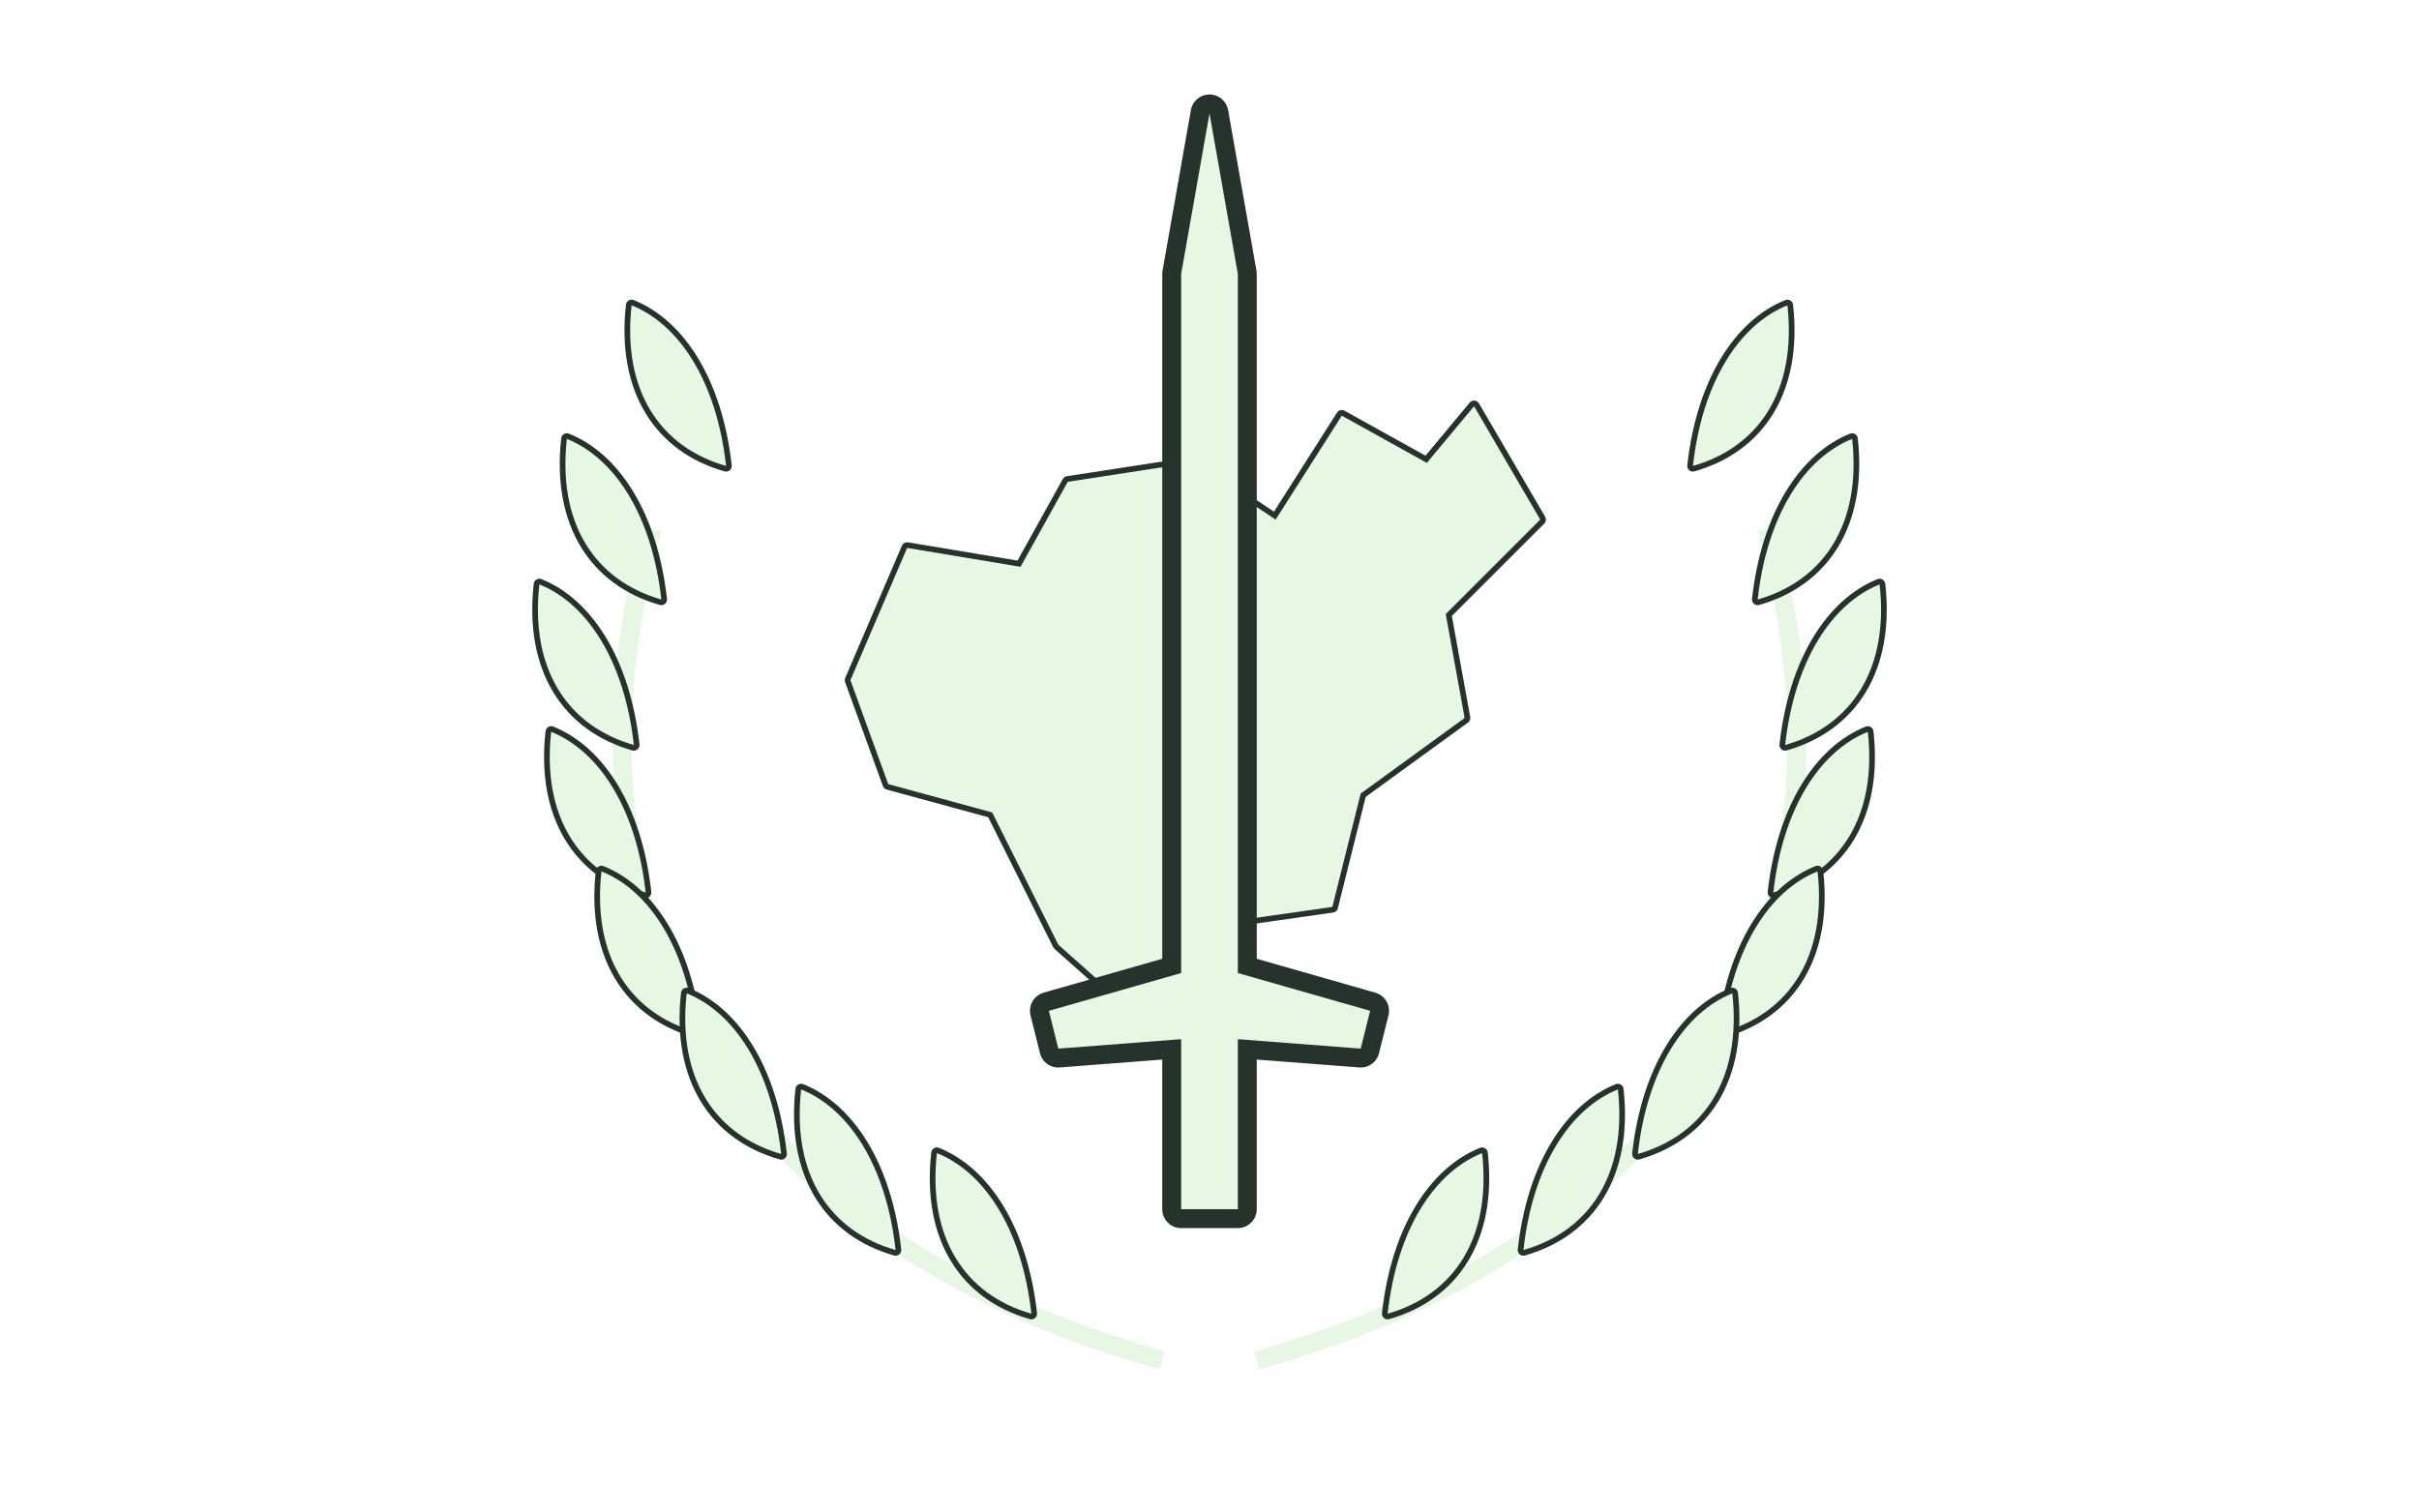
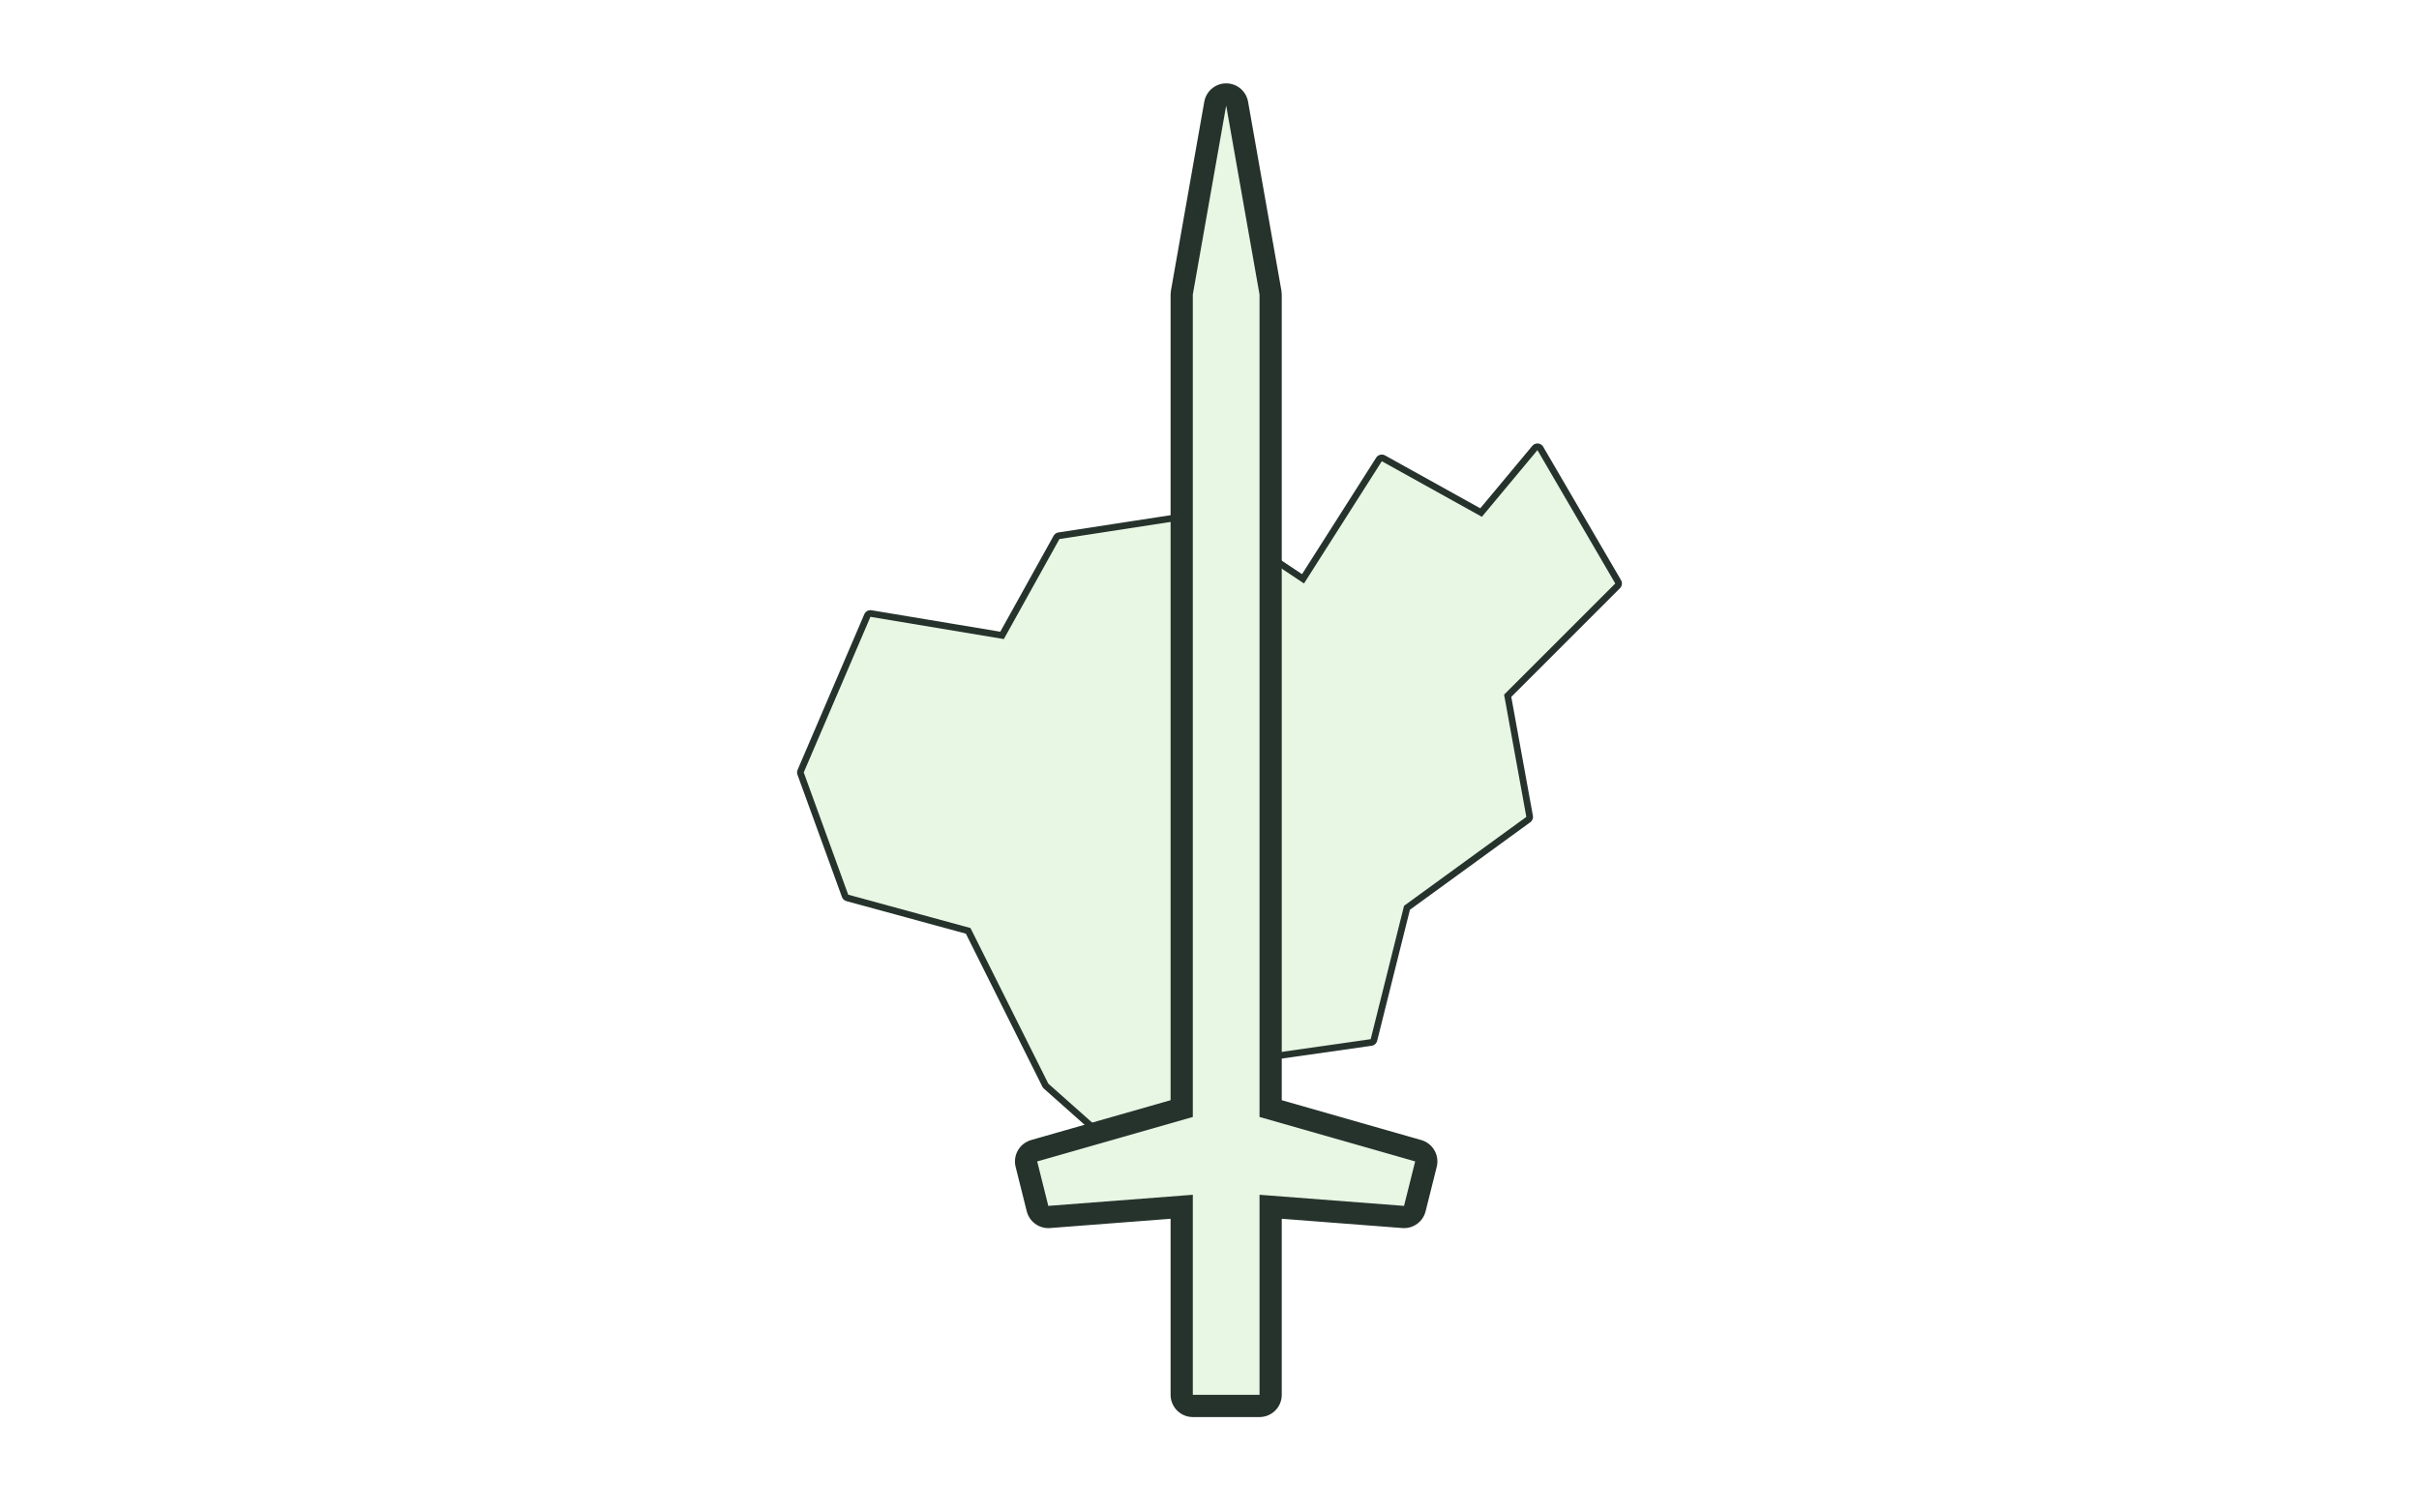
<svg xmlns="http://www.w3.org/2000/svg" width="256" height="160" viewBox="0 0 256 160">
  <g stroke="#26332d" stroke-width="1.2" paint-order="stroke fill" stroke-linejoin="round">
-     <g stroke="#e7f7e4" stroke-width="2" fill="none">
-       <path d="M123 144 C80 132 57 100 69 56 M133 144 C176 132 199 100 187 56" />
-     </g>
-     <path d="M76.84 49.32 C75.84 40.32 71.84 34.32 66.84 32.32 C65.84 41.32 69.84 47.32 76.84 49.32Z" fill="#e7f7e4" />
-     <path d="M69.99 63.46 C68.99 54.46 64.99 48.46 59.99 46.46 C58.99 55.46 62.99 61.46 69.99 63.46Z" fill="#e7f7e4" />
-     <path d="M67.08 78.86 C66.08 69.86 62.08 63.86 57.08 61.86 C56.08 70.86 60.08 76.86 67.08 78.86Z" fill="#e7f7e4" />
-     <path d="M68.33 94.47 C67.33 85.47 63.33 79.47 58.33 77.47 C57.33 86.47 61.33 92.47 68.33 94.47Z" fill="#e7f7e4" />
-     <path d="M73.65 109.24 C72.65 100.24 68.65 94.24 63.65 92.24 C62.65 101.24 66.65 107.24 73.65 109.24Z" fill="#e7f7e4" />
-     <path d="M82.67 122.15 C81.67 113.15 77.67 107.15 72.67 105.15 C71.67 114.15 75.67 120.15 82.67 122.15Z" fill="#e7f7e4" />
-     <path d="M94.78 132.32 C93.78 123.32 89.78 117.32 84.78 115.32 C83.78 124.32 87.78 130.32 94.78 132.32Z" fill="#e7f7e4" />
-     <path d="M109.15 139.06 C108.15 130.06 104.15 124.06 99.15 122.06 C98.15 131.06 102.15 137.06 109.15 139.06Z" fill="#e7f7e4" />
-     <path d="M179.16 49.32 C180.16 40.32 184.16 34.32 189.16 32.32 C190.16 41.32 186.16 47.32 179.16 49.32Z" fill="#e7f7e4" />
-     <path d="M186.01 63.46 C187.01 54.46 191.01 48.46 196.01 46.46 C197.01 55.46 193.01 61.46 186.01 63.46Z" fill="#e7f7e4" />
-     <path d="M188.92 78.86 C189.92 69.86 193.92 63.86 198.92 61.86 C199.92 70.86 195.92 76.86 188.92 78.86Z" fill="#e7f7e4" />
-     <path d="M187.67 94.47 C188.67 85.47 192.67 79.47 197.67 77.47 C198.67 86.47 194.67 92.47 187.67 94.47Z" fill="#e7f7e4" />
-     <path d="M182.35 109.24 C183.35 100.24 187.35 94.24 192.35 92.24 C193.35 101.24 189.35 107.24 182.35 109.24Z" fill="#e7f7e4" />
-     <path d="M173.33 122.15 C174.33 113.15 178.33 107.15 183.33 105.15 C184.33 114.15 180.33 120.15 173.33 122.15Z" fill="#e7f7e4" />
-     <path d="M161.22 132.32 C162.22 123.32 166.22 117.32 171.22 115.32 C172.22 124.32 168.22 130.32 161.22 132.32Z" fill="#e7f7e4" />
-     <path d="M146.85 139.06 C147.85 130.06 151.85 124.06 156.85 122.06 C157.85 131.06 153.85 137.06 146.85 139.06Z" fill="#e7f7e4" />
-     <path d="M96 58 L108 60 L113 51 L126 49 L135 55 L142 44 L151 49 L156 43 L163 55 L153 65 L155 76 L144 84 L141 96 L127 98 L121 108 L112 100 L105 86 L94 83 L90 72Z" fill="#e7f7e4" />
-     <g stroke="#26332d" stroke-width="4">
-       <path d="M125 29 L128 12 L131 29 L131 103 L145 107 L144 111 L131 110 L131 128 L125 128 L125 110 L112 111 L111 107 L125 103 Z" fill="#e7f7e4" />
+     <g transform="translate(-20.82353 -2.941176) scale(1.176471)">
+       <path d="M96 58 L108 60 L113 51 L126 49 L135 55 L142 44 L151 49 L156 43 L163 55 L153 65 L155 76 L144 84 L141 96 L127 98 L121 108 L112 100 L105 86 L94 83 L90 72Z" fill="#e7f7e4" />
+       <g stroke="#26332d" stroke-width="4">
+         <path d="M125 29 L128 12 L131 29 L131 103 L145 107 L144 111 L131 110 L131 128 L125 128 L125 110 L112 111 L111 107 L125 103 Z" fill="#e7f7e4" />
+       </g>
    </g>
  </g>
</svg>
